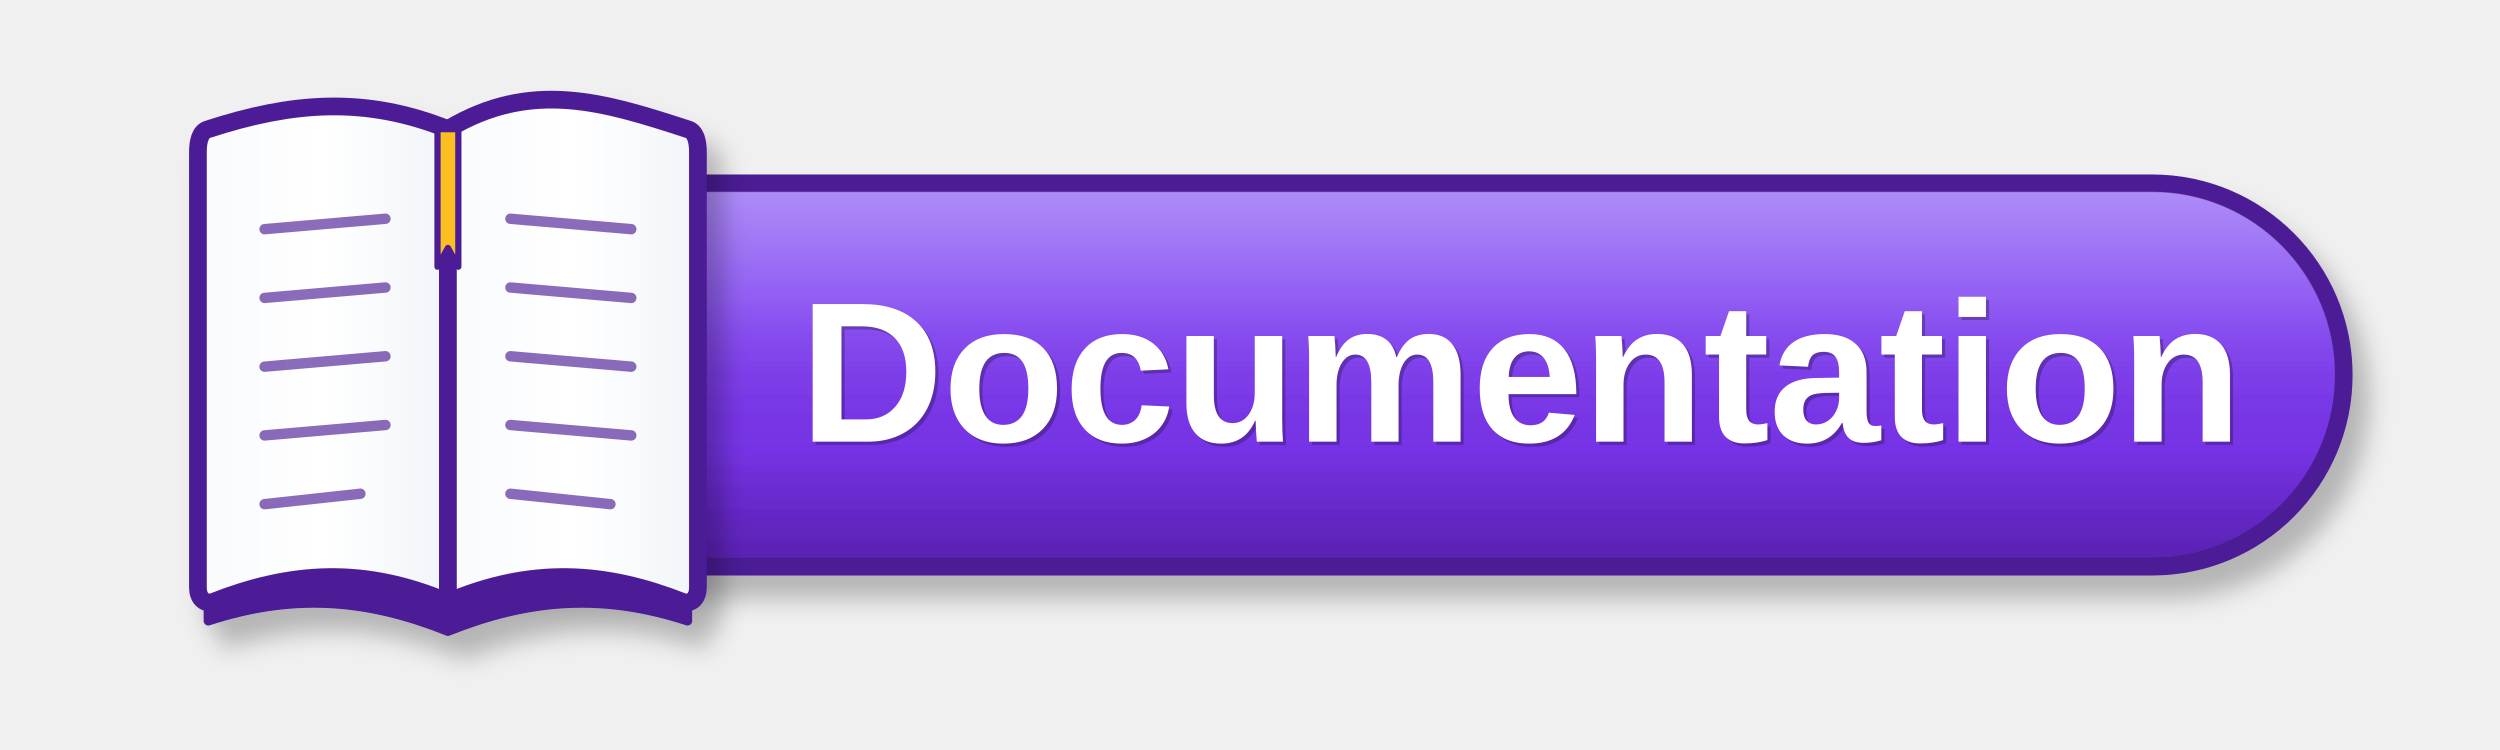
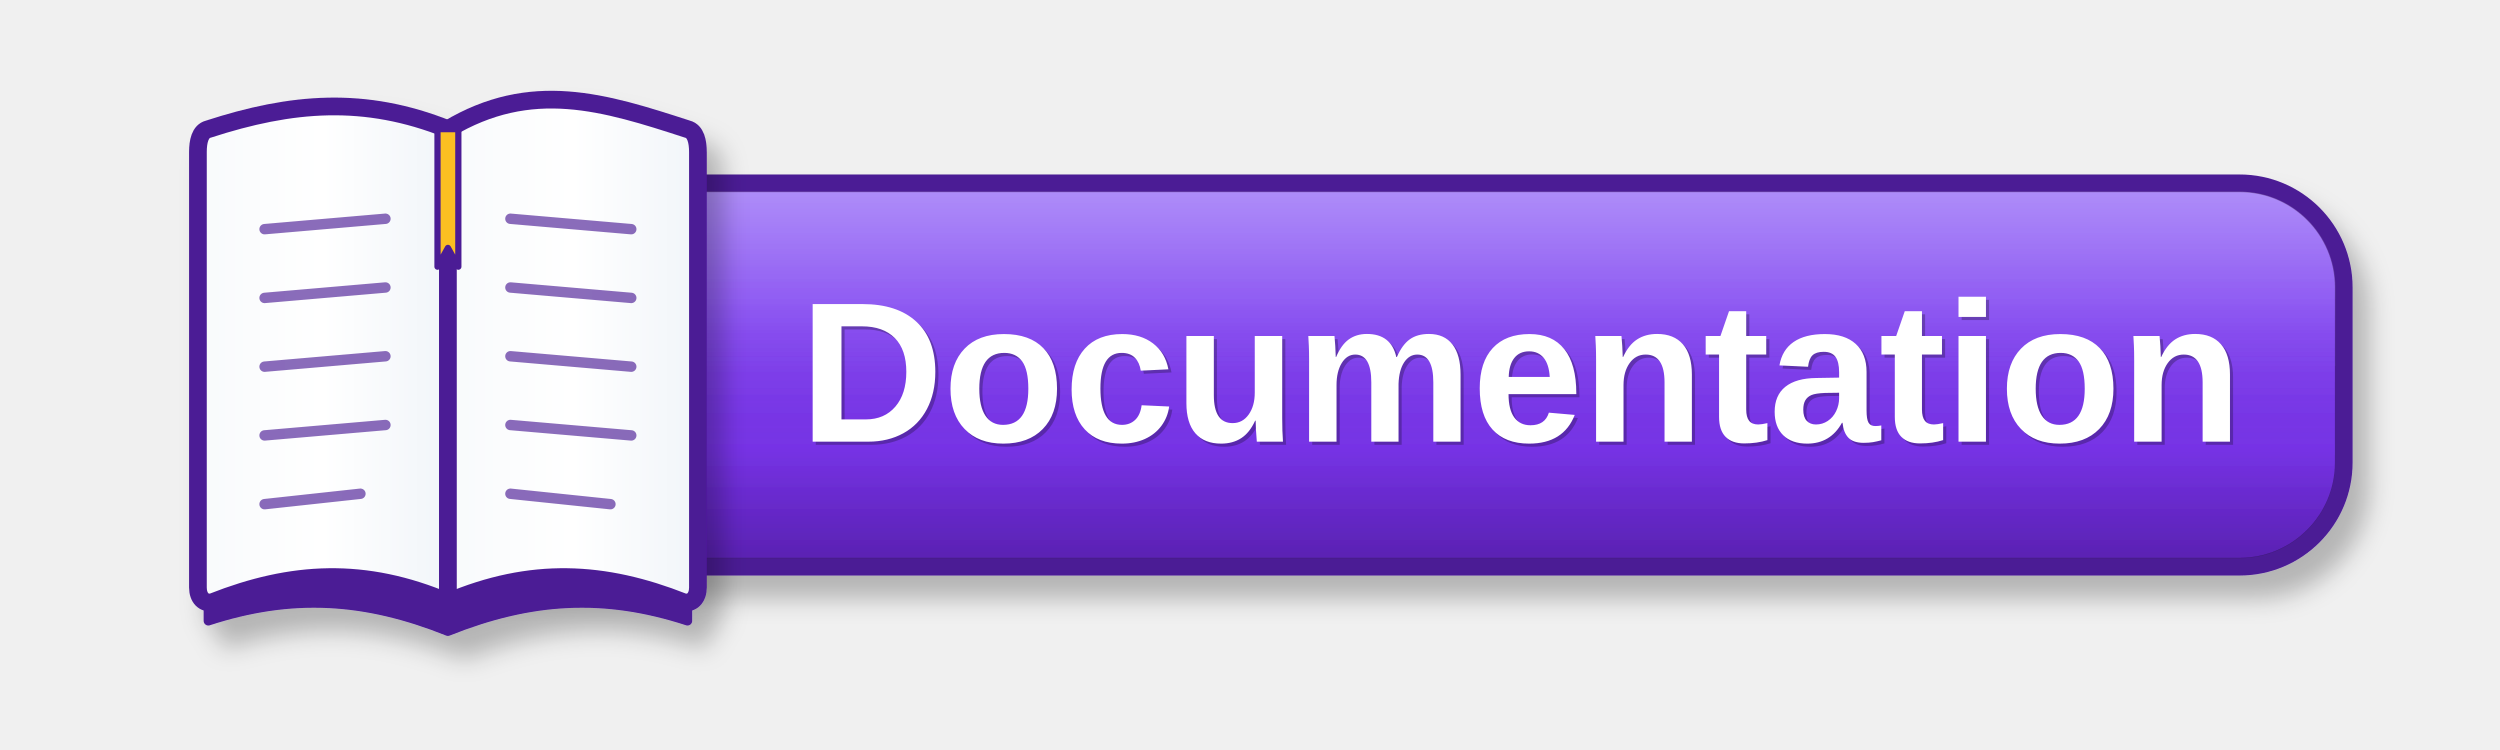
<svg xmlns="http://www.w3.org/2000/svg" viewBox="0 0 1200 360" width="1200" height="360">
  <defs>
    <filter id="shadow_indigo" x="-15%" y="-15%" width="140%" height="140%">
      <feDropShadow dx="8" dy="11" stdDeviation="6" flood-color="#000000" flood-opacity="0.25" />
    </filter>
    <linearGradient id="pillGrad_indigo" x1="0%" y1="0%" x2="0%" y2="100%">
      <stop offset="0%" stop-color="#8b5cf6" />
      <stop offset="50%" stop-color="#7c3aed" />
      <stop offset="100%" stop-color="#6d28d9" />
    </linearGradient>
    <linearGradient id="gloss_indigo" x1="0%" y1="0%" x2="0%" y2="100%">
      <stop offset="0%" stop-color="#ffffff" stop-opacity="0.30" />
      <stop offset="35%" stop-color="#ffffff" stop-opacity="0.08" />
      <stop offset="70%" stop-color="#000000" stop-opacity="0.0" />
      <stop offset="100%" stop-color="#000000" stop-opacity="0.18" />
    </linearGradient>
    <linearGradient id="pageGrad" x1="0%" y1="0%" x2="100%" y2="0%">
      <stop offset="0%" stop-color="#f8fafc" />
      <stop offset="50%" stop-color="#ffffff" />
      <stop offset="100%" stop-color="#f1f5f9" />
    </linearGradient>
  </defs>
  <g filter="url(#shadow_indigo)">
-     <rect x="145" y="88" width="980" height="184" rx="92" ry="92" fill="url(#pillGrad_indigo)" stroke="#4c1d95" stroke-width="8.5" />
-     <rect x="149" y="92" width="972" height="176" rx="88" ry="88" fill="url(#gloss_indigo)" />
+     <rect x="145" y="88" width="980" height="184" rx="50" ry="50" fill="url(#pillGrad_indigo)" stroke="#4c1d95" stroke-width="8.5" />
+     <rect x="149" y="92" width="972" height="176" rx="46" ry="46" fill="url(#gloss_indigo)" />
  </g>
  <g filter="url(#shadow_indigo)">
    <path d="M 100 286              C 140 273, 175 275, 215 291              C 255 277, 290 275, 330 286              L 330 298              C 290 285, 255 287, 215 303              C 175 287, 140 285, 100 298              Z" fill="#4c1d95" stroke="#4c1d95" stroke-width="4.5" stroke-linejoin="round" />
    <path d="M 215 62              C 175 46, 140 49, 100 62              C 96 63, 95 68, 95 73              L 95 282              C 95 287, 98 290, 102 289              C 140 274, 175 272, 215 289              Z" fill="url(#pageGrad)" stroke="#4c1d95" stroke-width="8.5" stroke-linejoin="round" />
    <path d="M 215 62              C 255 38, 290 49, 330 62              C 334 63, 335 68, 335 73              L 335 282              C 335 287, 332 290, 328 289              C 290 274, 255 272, 215 289              Z" fill="url(#pageGrad)" stroke="#4c1d95" stroke-width="8.5" stroke-linejoin="round" />
    <line x1="215" y1="62" x2="215" y2="289" stroke="#4c1d95" stroke-width="7" stroke-linecap="round" />
    <path d="M 210 62              L 210 128              L 215 119              L 220 128              L 220 62              Z" fill="#fbbf24" stroke="#4c1d95" stroke-width="3" stroke-linejoin="round" />
    <line x1="127" y1="110" x2="185" y2="105" stroke="#4c1d95" stroke-width="5" stroke-linecap="round" opacity="0.65" />
    <line x1="127" y1="143" x2="185" y2="138" stroke="#4c1d95" stroke-width="5" stroke-linecap="round" opacity="0.65" />
    <line x1="127" y1="176" x2="185" y2="171" stroke="#4c1d95" stroke-width="5" stroke-linecap="round" opacity="0.65" />
    <line x1="127" y1="209" x2="185" y2="204" stroke="#4c1d95" stroke-width="5" stroke-linecap="round" opacity="0.65" />
    <line x1="127" y1="242" x2="173" y2="237" stroke="#4c1d95" stroke-width="5" stroke-linecap="round" opacity="0.65" />
    <line x1="245" y1="105" x2="303" y2="110" stroke="#4c1d95" stroke-width="5" stroke-linecap="round" opacity="0.65" />
    <line x1="245" y1="138" x2="303" y2="143" stroke="#4c1d95" stroke-width="5" stroke-linecap="round" opacity="0.65" />
    <line x1="245" y1="171" x2="303" y2="176" stroke="#4c1d95" stroke-width="5" stroke-linecap="round" opacity="0.65" />
    <line x1="245" y1="204" x2="303" y2="209" stroke="#4c1d95" stroke-width="5" stroke-linecap="round" opacity="0.65" />
    <line x1="245" y1="237" x2="293" y2="242" stroke="#4c1d95" stroke-width="5" stroke-linecap="round" opacity="0.65" />
  </g>
  <g>
    <text x="731.5" y="213.5" font-family="Arial, Helvetica, sans-serif" font-size="96" font-weight="bold" fill="#000000" fill-opacity="0.25" text-anchor="middle" letter-spacing="-0.5">Documentation</text>
    <text x="730" y="212" font-family="Arial, Helvetica, sans-serif" font-size="96" font-weight="bold" fill="#FFFFFF" text-anchor="middle" letter-spacing="-0.5">Documentation</text>
  </g>
</svg>
